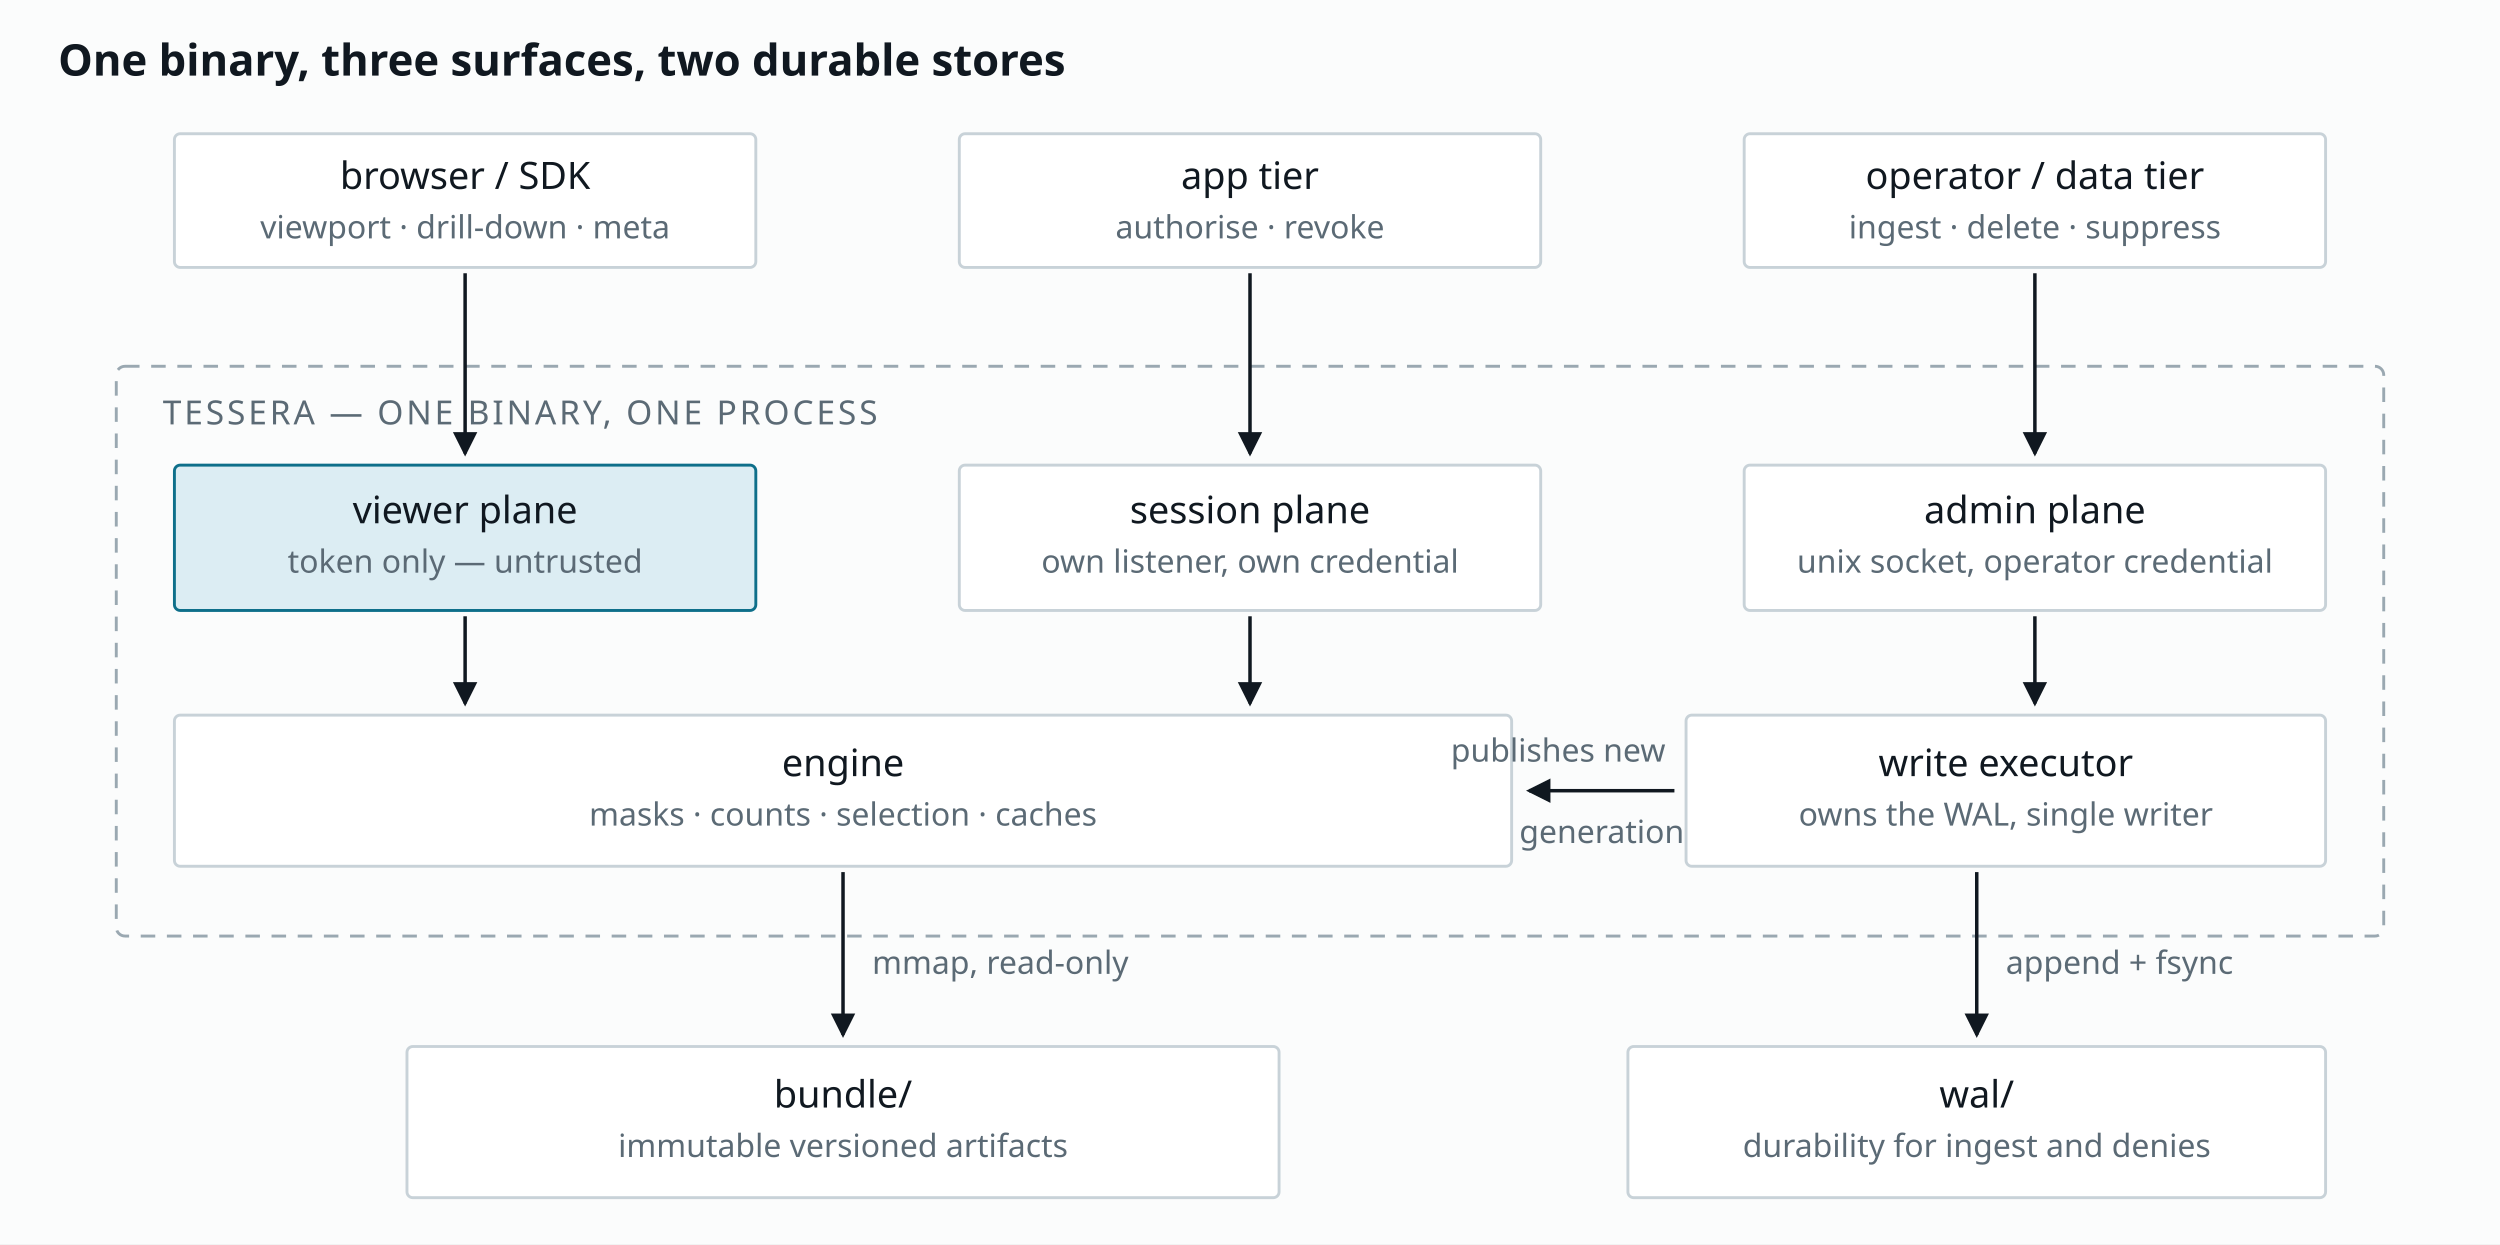
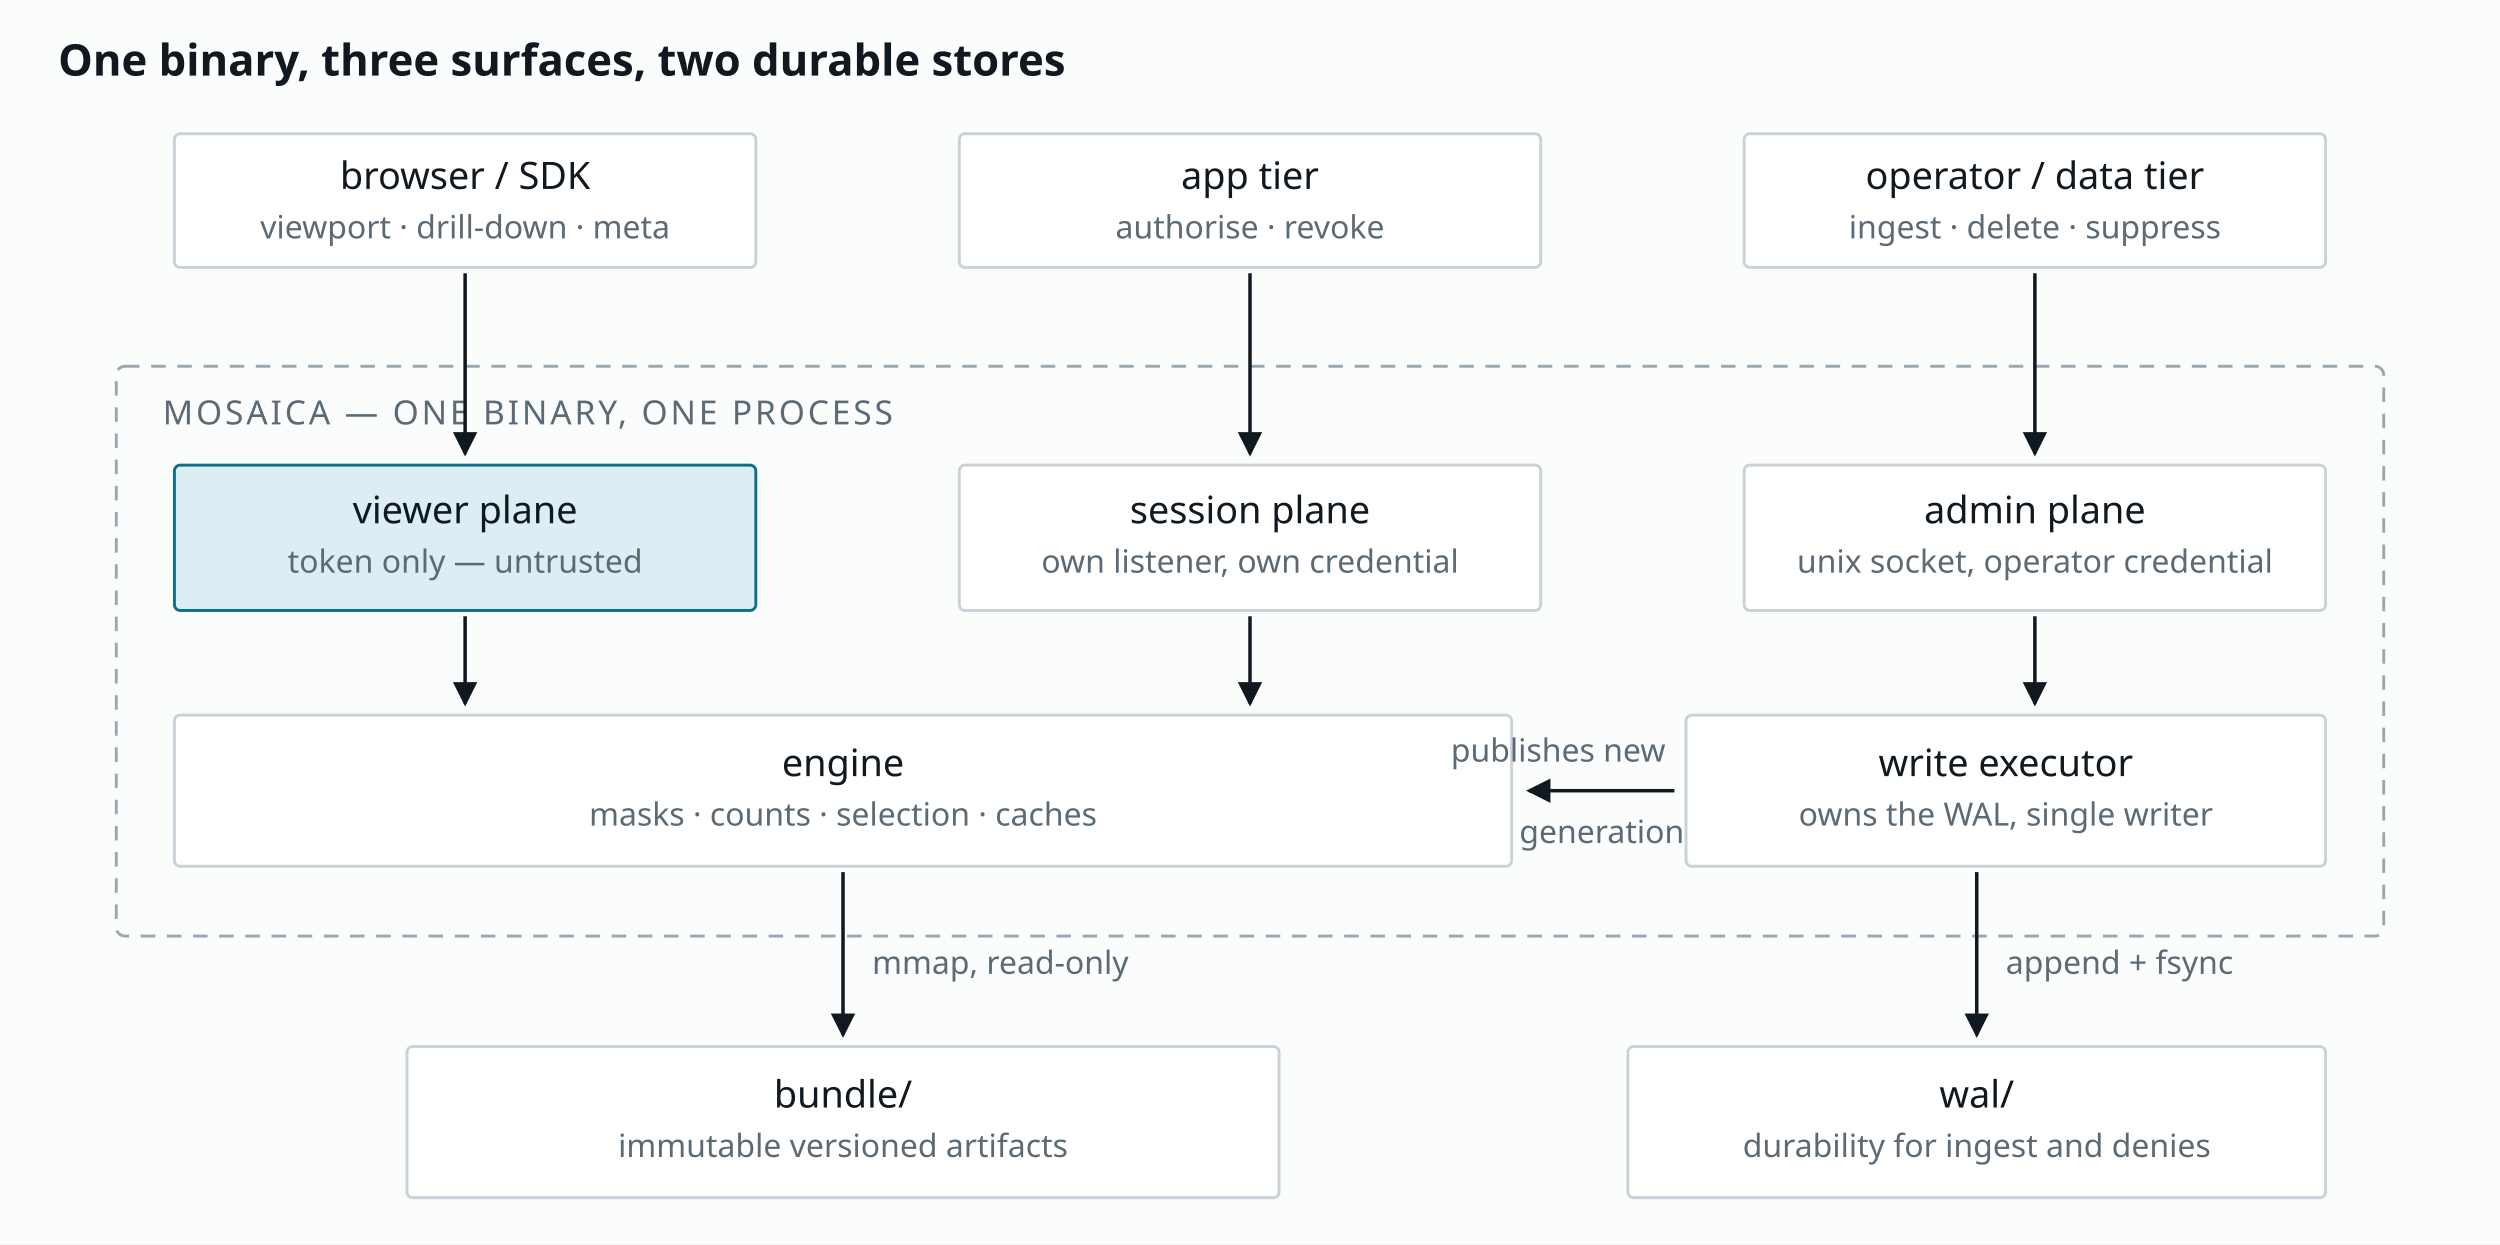
<svg xmlns="http://www.w3.org/2000/svg" viewBox="0 0 860 428" width="860" height="428" font-family="ui-sans-serif, system-ui, sans-serif">
  <rect x="0" y="0" width="860" height="428" fill="#fbfcfc" />
  <defs>
    <marker id="ar2" viewBox="0 0 8 8" refX="7" refY="4" markerWidth="7" markerHeight="7" orient="auto">
      <path d="M0,0 L8,4 L0,8 z" fill="#101820" />
    </marker>
  </defs>
  <text x="20" y="26" font-size="15" font-weight="600" fill="#101820">One binary, three surfaces, two durable stores</text>
  <g stroke="#c8d2d8" fill="#ffffff">
    <rect x="60" y="46" width="200" height="46" rx="2" />
    <rect x="330" y="46" width="200" height="46" rx="2" />
    <rect x="600" y="46" width="200" height="46" rx="2" />
  </g>
  <g font-size="13" fill="#101820" text-anchor="middle">
    <text x="160" y="65">browser / SDK</text>
    <text x="430" y="65">app tier</text>
    <text x="700" y="65">operator / data tier</text>
  </g>
  <g font-size="11" fill="#5b6a75" text-anchor="middle">
    <text x="160" y="82">viewport · drill-down · meta</text>
    <text x="430" y="82">authorise · revoke</text>
    <text x="700" y="82">ingest · delete · suppress</text>
  </g>
  <rect x="40" y="126" width="780" height="196" rx="3" fill="none" stroke="#9aa8b1" stroke-dasharray="5 4" />
-   <text x="56" y="146" font-size="11.5" fill="#5b6a75" letter-spacing="1">TESSERA — ONE BINARY, ONE PROCESS</text>
+   <text x="56" y="146" font-size="11.5" fill="#5b6a75" letter-spacing="1">MOSAICA — ONE BINARY, ONE PROCESS</text>
  <rect x="60" y="160" width="200" height="50" rx="2" fill="#dcedf3" stroke="#0e6f8a" />
  <g stroke="#c8d2d8" fill="#ffffff">
    <rect x="330" y="160" width="200" height="50" rx="2" />
    <rect x="600" y="160" width="200" height="50" rx="2" />
  </g>
  <g font-size="13" fill="#101820" text-anchor="middle">
    <text x="160" y="180">viewer plane</text>
    <text x="430" y="180">session plane</text>
    <text x="700" y="180">admin plane</text>
  </g>
  <g font-size="11" fill="#5b6a75" text-anchor="middle">
    <text x="160" y="197">token only — untrusted</text>
    <text x="430" y="197">own listener, own credential</text>
    <text x="700" y="197">unix socket, operator credential</text>
  </g>
  <g stroke="#c8d2d8" fill="#ffffff">
    <rect x="60" y="246" width="460" height="52" rx="2" />
    <rect x="580" y="246" width="220" height="52" rx="2" />
  </g>
  <g font-size="13" fill="#101820" text-anchor="middle">
    <text x="290" y="267">engine</text>
    <text x="690" y="267">write executor</text>
  </g>
  <g font-size="11" fill="#5b6a75" text-anchor="middle">
    <text x="290" y="284">masks · counts · selection · caches</text>
    <text x="690" y="284">owns the WAL, single writer</text>
  </g>
  <g stroke="#c8d2d8" fill="#ffffff">
    <rect x="140" y="360" width="300" height="52" rx="2" />
    <rect x="560" y="360" width="240" height="52" rx="2" />
  </g>
  <g font-size="13" fill="#101820" text-anchor="middle">
    <text x="290" y="381">bundle/</text>
    <text x="680" y="381">wal/</text>
  </g>
  <g font-size="11" fill="#5b6a75" text-anchor="middle">
    <text x="290" y="398">immutable versioned artifacts</text>
    <text x="680" y="398">durability for ingest and denies</text>
  </g>
  <g stroke="#101820" stroke-width="1.2" marker-end="url(#ar2)">
    <line x1="160" y1="94" x2="160" y2="156" />
    <line x1="430" y1="94" x2="430" y2="156" />
    <line x1="700" y1="94" x2="700" y2="156" />
    <line x1="160" y1="212" x2="160" y2="242" />
    <line x1="430" y1="212" x2="430" y2="242" />
    <line x1="700" y1="212" x2="700" y2="242" />
    <line x1="290" y1="300" x2="290" y2="356" />
    <line x1="680" y1="300" x2="680" y2="356" />
    <line x1="576" y1="272" x2="526" y2="272" />
  </g>
  <g font-size="11" fill="#5b6a75">
    <text x="300" y="335">mmap, read-only</text>
    <text x="690" y="335">append + fsync</text>
    <text x="536" y="262" text-anchor="middle">publishes new</text>
    <text x="551" y="290" text-anchor="middle">generation</text>
  </g>
</svg>
